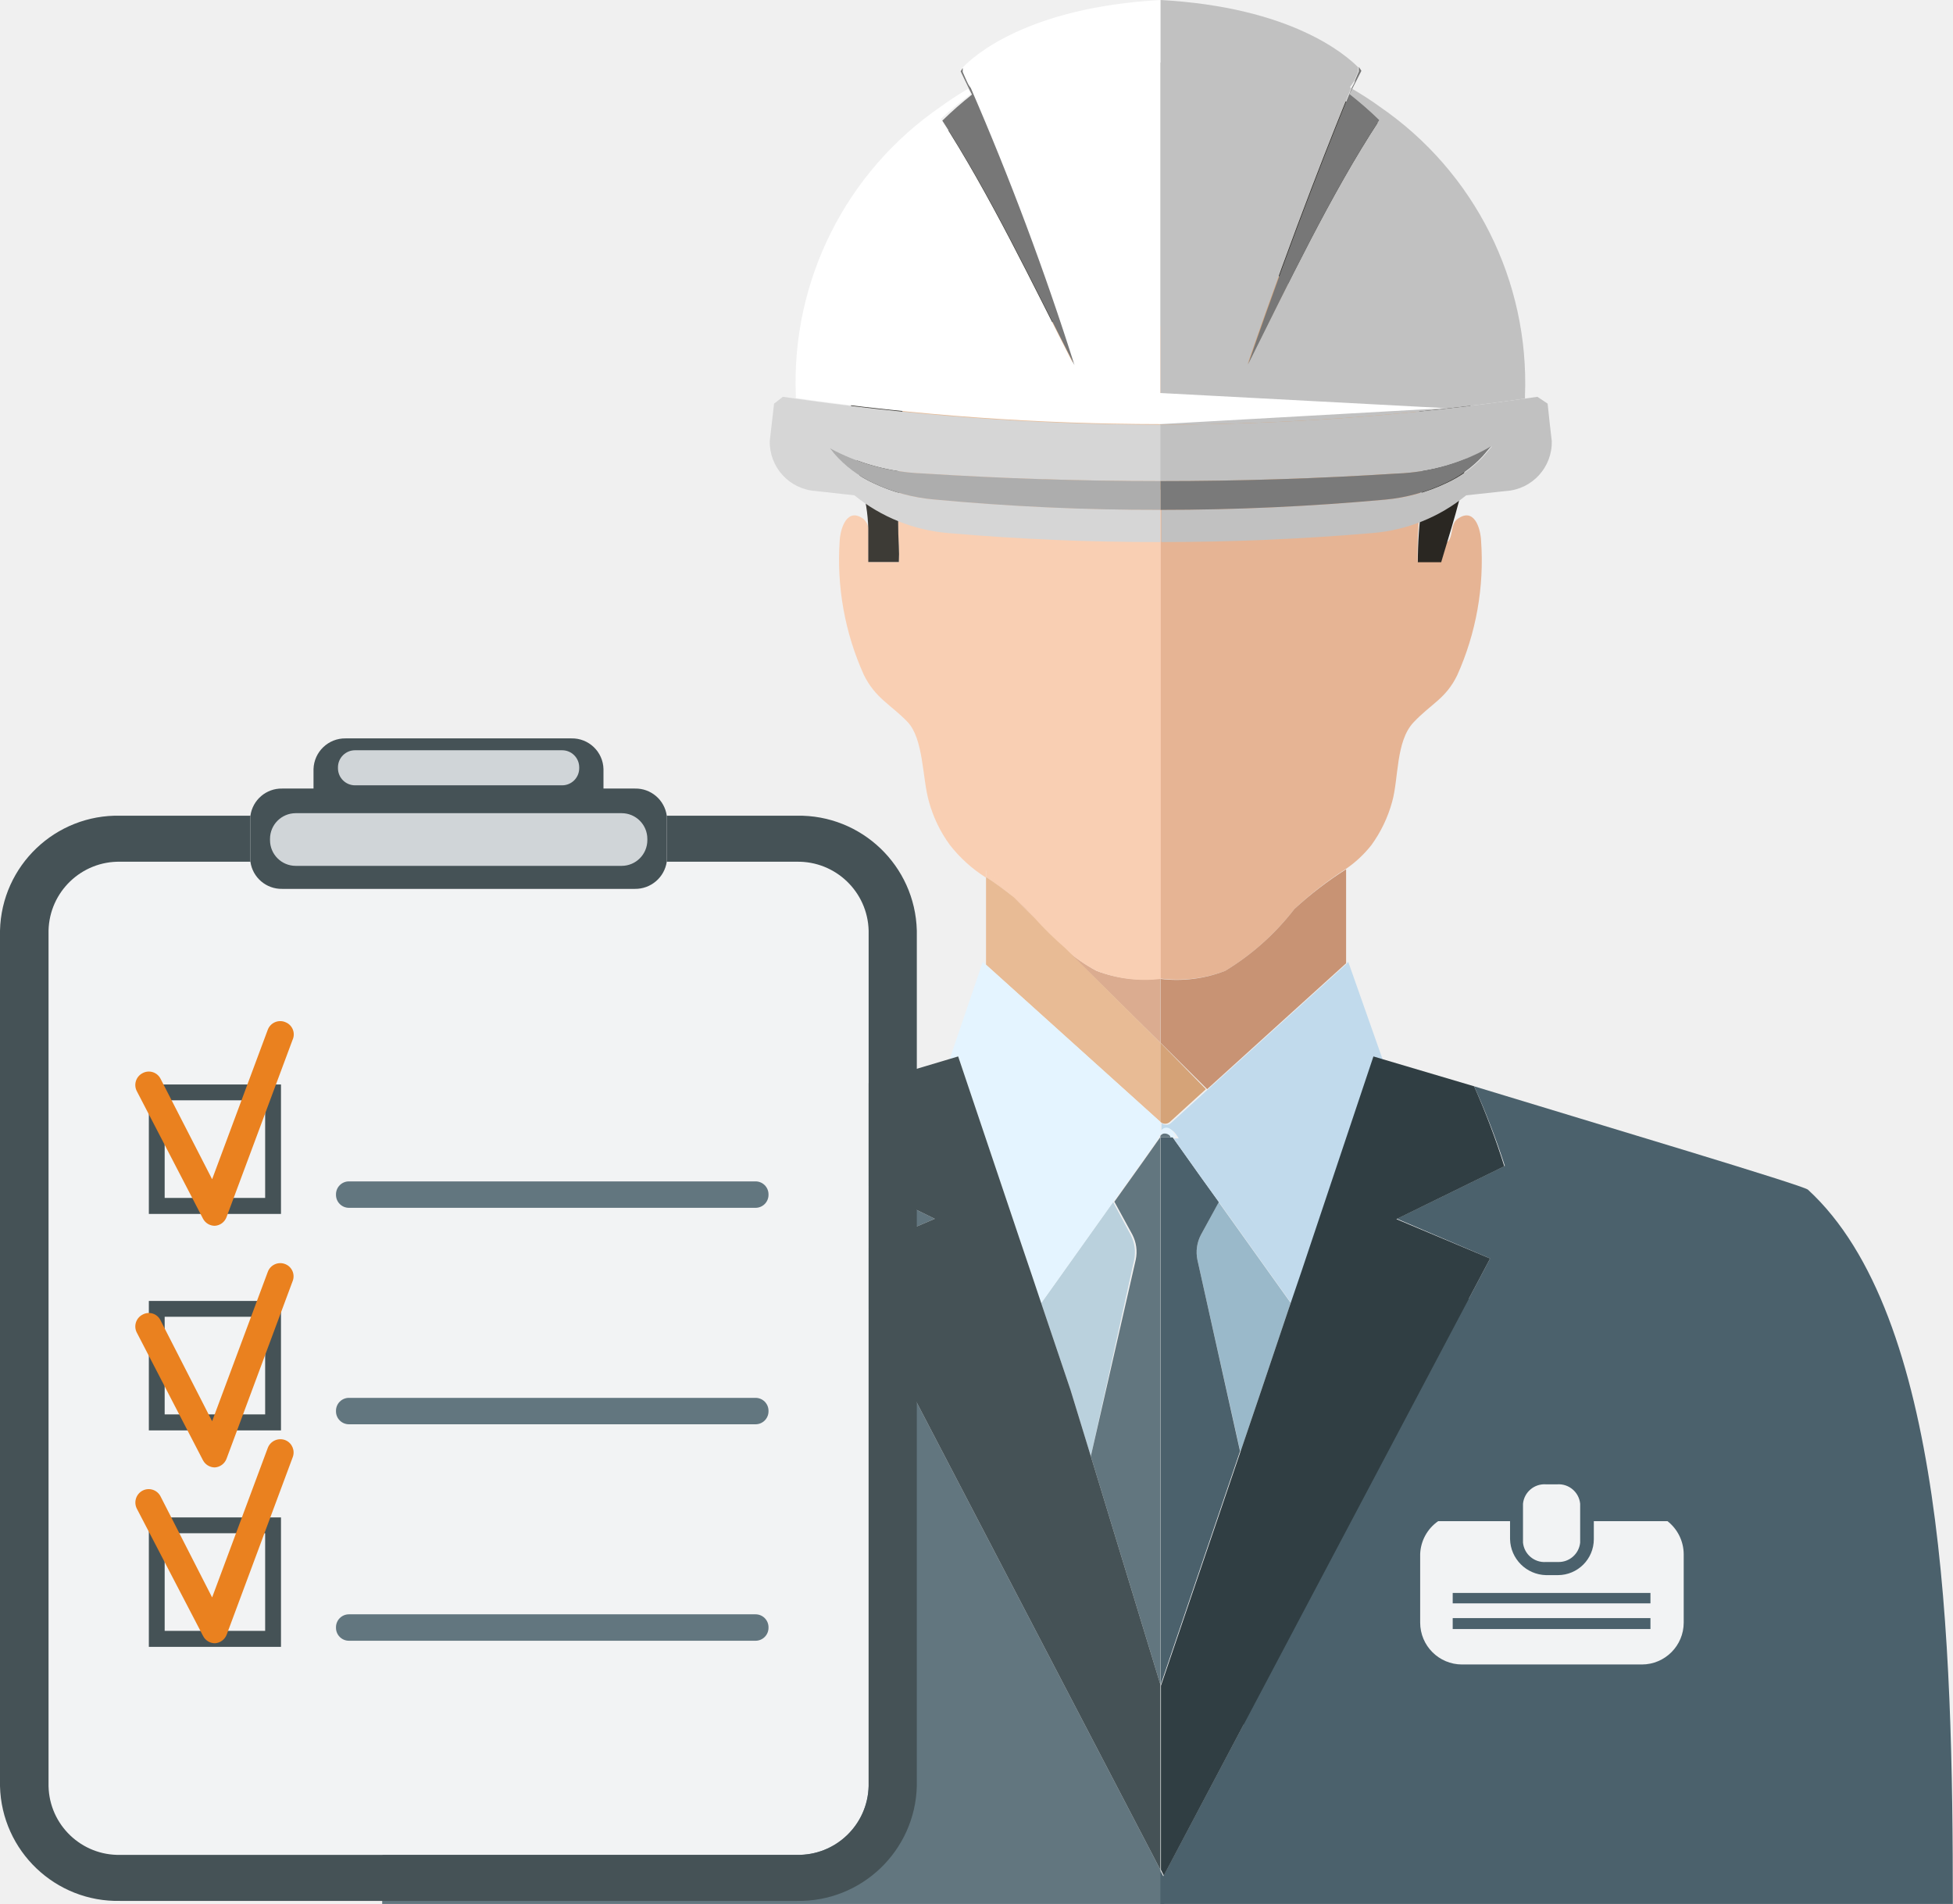
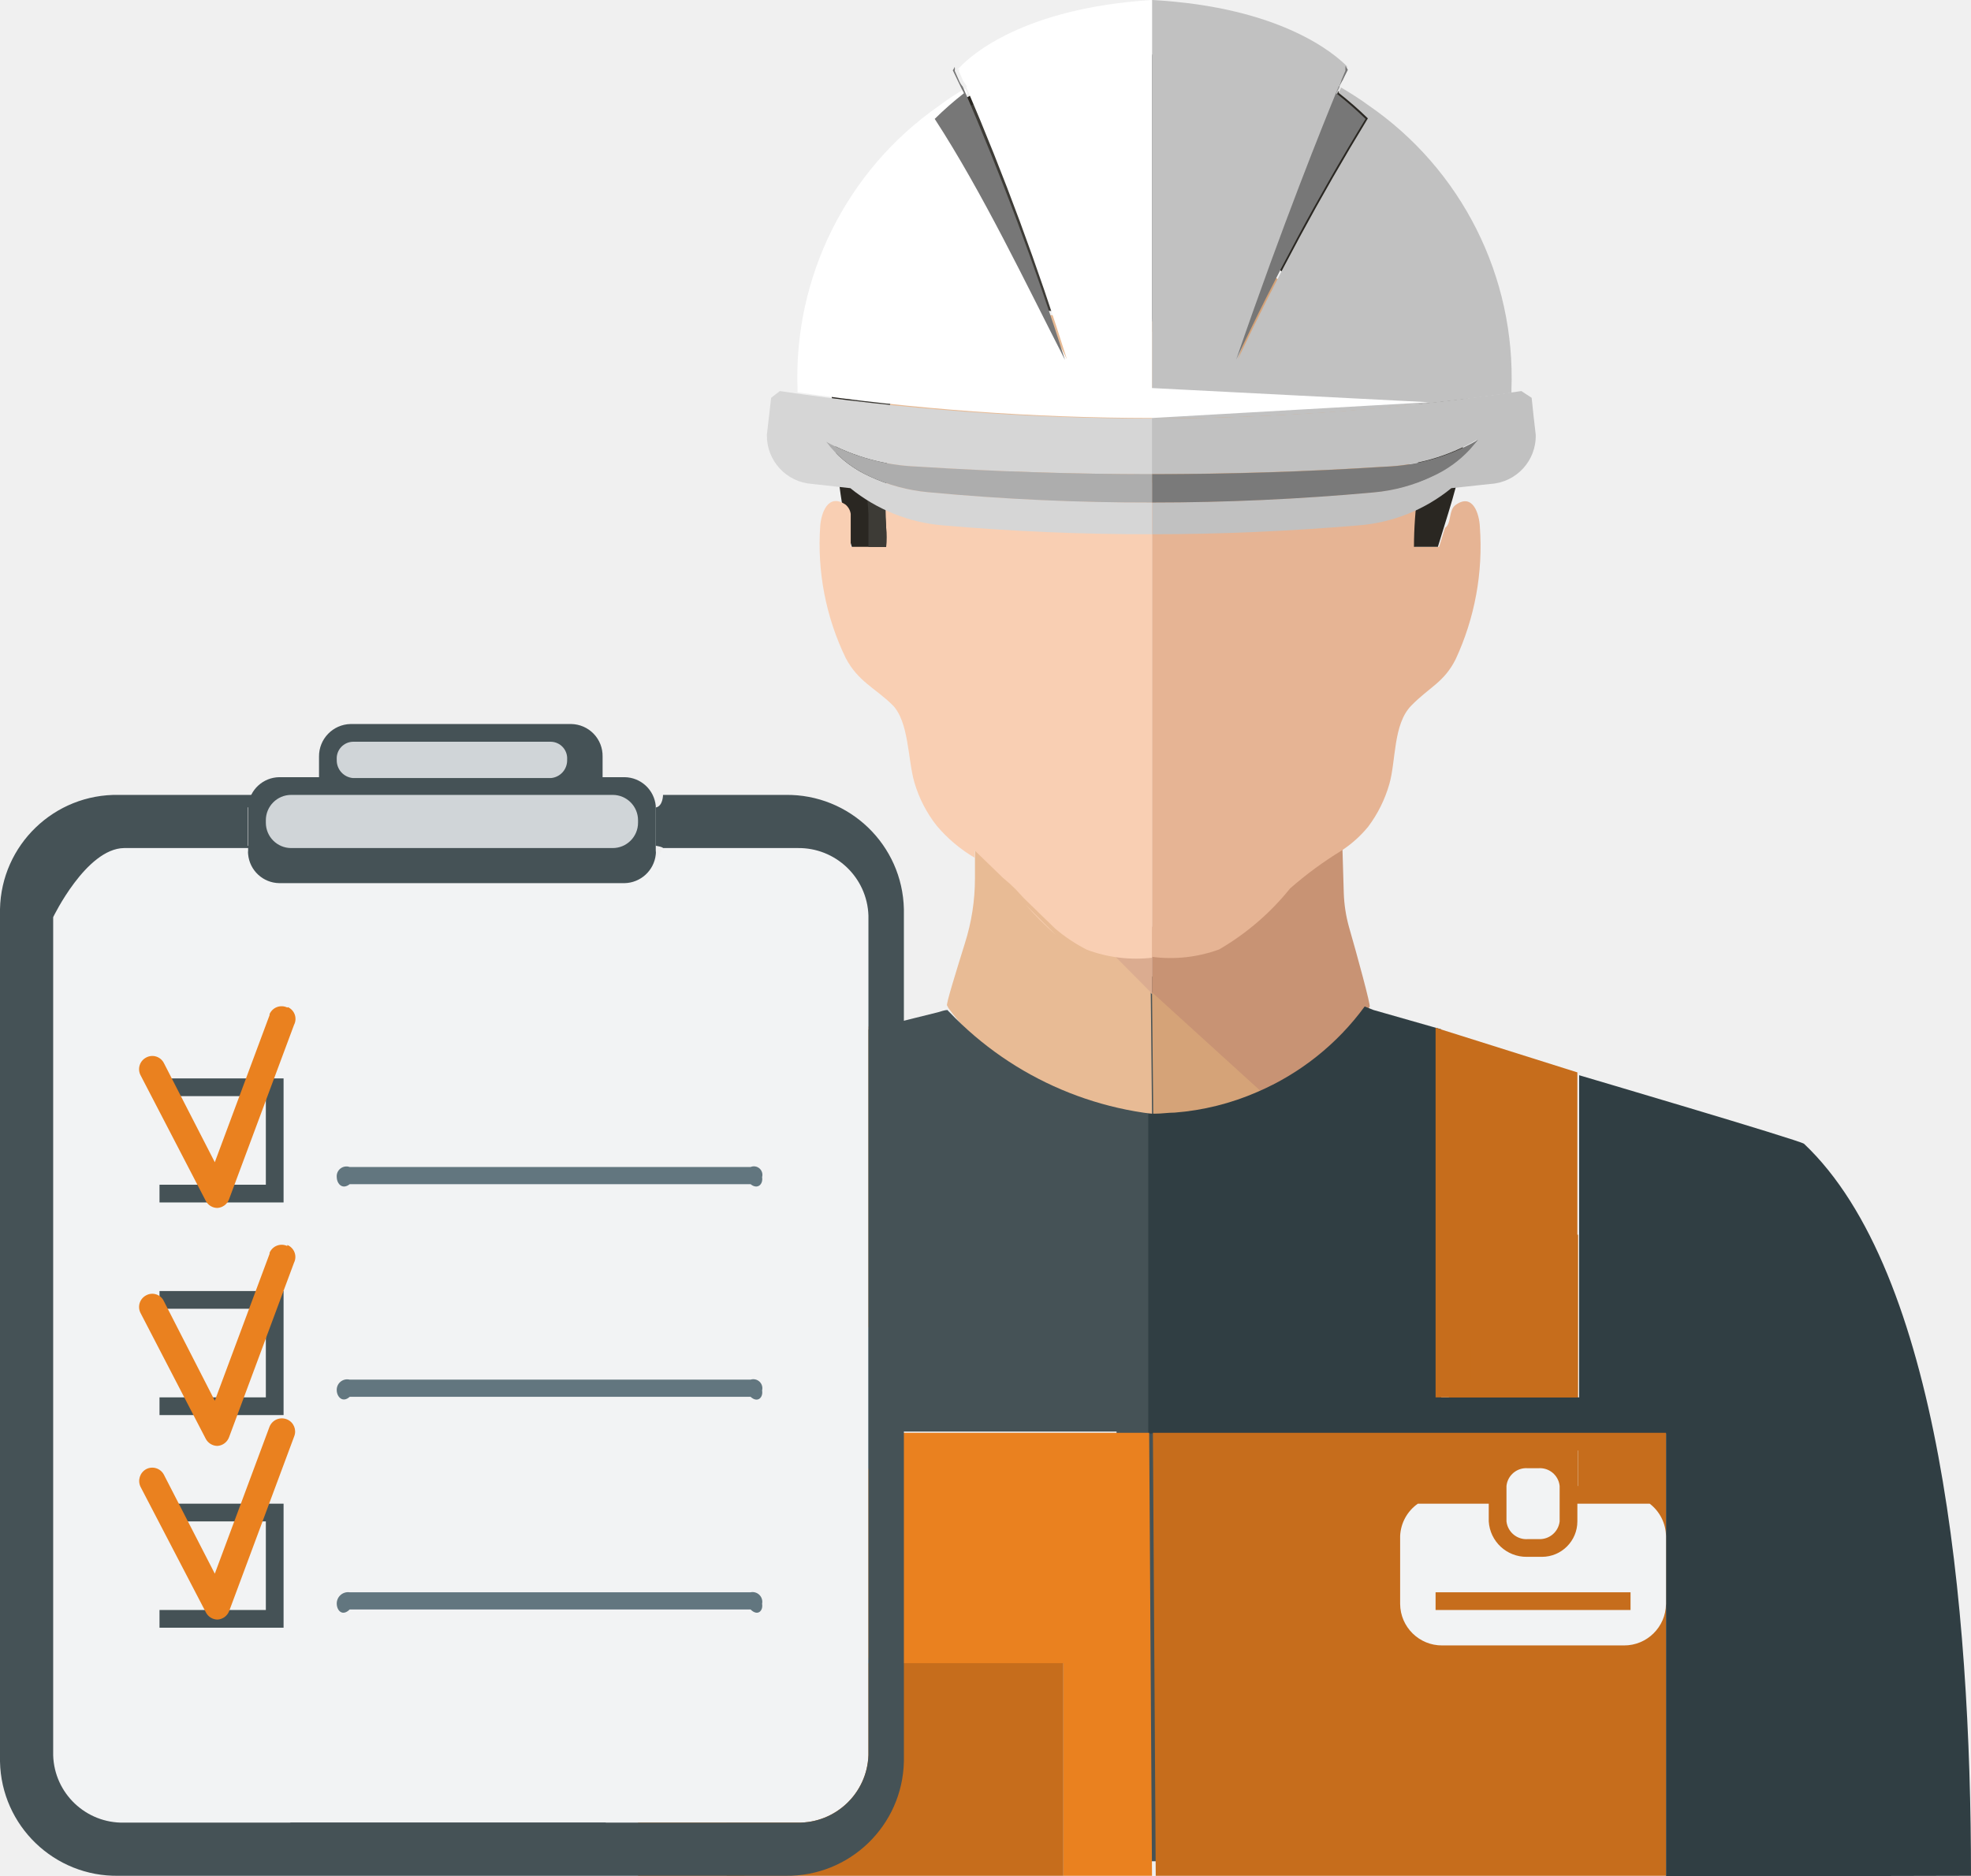
- <svg xmlns="http://www.w3.org/2000/svg" viewBox="0 0 108.64 105.9">
+ <svg xmlns="http://www.w3.org/2000/svg" viewBox="0 0 111.21 105.86">
  <defs>
-     <style>.cls-1{fill:#455256;}.cls-2{fill:#ea811f;}.cls-3{fill:#c66d1c;}.cls-4{fill:#dba18f;}.cls-5{fill:#dbac90;}.cls-6{fill:#f9cfb3;}.cls-7{fill:#e6b494;}.cls-8{fill:#e8bb95;}.cls-9{fill:#d5a378;}.cls-10{fill:#2a2722;}.cls-11{fill:#3d3b36;}.cls-12{fill:#c89374;}.cls-13{fill:#bad1dd;}.cls-14{fill:#9ab9ca;}.cls-15{fill:#4b616c;}.cls-16{fill:#62767f;}.cls-17{fill:#c1daec;}.cls-18{fill:#e4f4ff;}.cls-19{fill:#303e43;}.cls-20{fill:#ecbb1a;}.cls-21{fill:#c1c1c1;}.cls-22{fill:#d6d6d6;}.cls-23{fill:#7a7a7a;}.cls-24{fill:#fff;}.cls-25{fill:#adadad;}.cls-26{fill:#777;}.cls-27{fill:#f2f3f4;}.cls-28{fill:#d0d5d8;}</style>
+     <style>.cls-1{fill:#455256;}.cls-2{fill:#c66d1c;}.cls-3{fill:#dbac90;}.cls-4{fill:#e8bb95;}.cls-5{fill:#c89374;}.cls-6{fill:#d5a378;}.cls-7{fill:#303e43;}.cls-8{fill:#ea811f;}.cls-9{fill:#6d8794;}.cls-10{fill:#889da7;}.cls-11{fill:#2a2722;}.cls-12{fill:#f9cfb3;}.cls-13{fill:#e6b494;}.cls-14{fill:#3d3b36;}.cls-15{fill:#ecbb1a;}.cls-16{fill:#c1c1c1;}.cls-17{fill:#d6d6d6;}.cls-18{fill:#7a7a7a;}.cls-19{fill:#fff;}.cls-20{fill:#adadad;}.cls-21{fill:#777;}.cls-22{fill:#f2f3f4;}.cls-23{fill:#d0d5d8;}.cls-24{fill:#62767f;}</style>
  </defs>
  <g id="Capa_2" data-name="Capa 2">
    <g id="_1" data-name="1">
      <g id="_3" data-name="3">
-         <path class="cls-1" d="M95,68.37h0v0l-.08-.09a2.37,2.37,0,0,0-.34.1l-2.74.82v15.9H85.51v-14c-4.75,1.42-9.49,2.85-9.62,3-5.32,6.62-7.2,21.06-7.2,31.3H82.17V86.69h21.65V76h0V72.89h0A11.24,11.24,0,0,1,95,68.37Z" />
-         <path class="cls-2" d="M82.17,86.69h0v18.7h3.94V96H100v9.35h3.89l-.13-18.7ZM91.08,89H86.17V87.58h4.91Z" />
-         <path class="cls-2" d="M85.51,71.09v14h6.33V69.18l-1.27.38Zm5.57,13H86.17V82.69h4.91Z" />
-         <rect class="cls-1" x="86.17" y="87.58" width="4.92" height="1.41" />
-         <rect class="cls-1" x="86.17" y="82.69" width="4.92" height="1.41" />
-         <rect class="cls-3" x="85.51" y="96.04" width="14.5" height="9.35" />
-         <path class="cls-4" d="M56.41,49.92l1.13,1.13-.44-.49C56.88,50.33,56.65,50.13,56.41,49.92Z" />
-         <path class="cls-5" d="M61,54a8.94,8.94,0,0,1-1.72-1.2L64.55,58V54.42A7.4,7.4,0,0,1,61,54Z" />
-         <path class="cls-6" d="M54.85,48.78c.53.37,1.07.74,1.56,1.14l-1.56-1.55Z" />
-         <path class="cls-6" d="M59.26,52.77l-1.72-1.72A19.94,19.94,0,0,0,59.26,52.77Z" />
-         <path class="cls-7" d="M81.07,28.87c-.41.3-.21,1.05-.59,1.3l0,0-.32,1.07h-1.3A23.6,23.6,0,0,1,79,28.13c0-.56,0-1.11,0-1.67a93,93,0,0,1-14.52.78V54.42h0A7.49,7.49,0,0,0,68.15,54,14,14,0,0,0,72,50.56a20.38,20.38,0,0,1,2.84-2.21A6.42,6.42,0,0,0,76.29,47a7.41,7.41,0,0,0,1.15-2.4c.37-1.31.2-3.37,1.19-4.42s1.79-1.31,2.43-2.62a15.55,15.55,0,0,0,1.33-7.46C82.36,29.37,82,28.19,81.07,28.87Z" />
-         <path class="cls-6" d="M50,27.71a23.79,23.79,0,0,0,0,2.67,8,8,0,0,1,0,.88H48.31c0-.29,0-.55,0-.73,0-.41,0-.78,0-1.14a.88.88,0,0,0-.27-.52c-.91-.68-1.29.5-1.33,1.2a15.56,15.56,0,0,0,1.34,7.46c.64,1.31,1.53,1.68,2.43,2.62s.82,3.11,1.19,4.42A7.41,7.41,0,0,0,52.84,47a7.91,7.91,0,0,0,2,1.81v-.41l1.56,1.55h0c.24.21.47.41.69.64l.44.49h0l1.72,1.72h0A8.94,8.94,0,0,0,61,54a7.4,7.4,0,0,0,3.57.45V27.24C55.74,27,51.62,25,50,24,49.92,25.21,50.06,26.48,50,27.71Z" />
-         <path class="cls-8" d="M56.39,17.92A6.81,6.81,0,0,0,50,23.86V24c1.59,1,5.71,3,14.52,3.26v-9.1a8.28,8.28,0,0,1-1.16.09C61.06,18.22,58.72,17.74,56.39,17.92Z" />
-         <path class="cls-9" d="M72,16.05c-.36-.22-.88-.78-1.3-.89-.63-.16-.27-.11-.88.27-1.94,1.21-3.18,2.39-5.3,2.71v9.1a93,93,0,0,0,14.52-.78,21.41,21.41,0,0,0-.37-5C78.07,18.68,74.19,17.37,72,16.05Z" />
-         <path class="cls-10" d="M70.61,4.37c-.12,0-1.63.16-1.44.33C68.37,4,67,3.93,66,3.7a9.81,9.81,0,0,0-1.44-.22V18.14c2.12-.32,3.36-1.5,5.3-2.71.61-.38.25-.43.88-.27.42.11.94.67,1.3.89,2.16,1.32,6,2.63,6.67,5.42a21.41,21.41,0,0,1,.37,5c0,.56,0,1.11,0,1.67a23.6,23.6,0,0,0-.21,3.13h1.3l.32-1.07c.34-1.12.68-2.28.78-2.81a35.71,35.71,0,0,0,.55-5.28c.47-4.27.71-8.36-1.93-11.94C77,6.33,72.85,4.09,70.61,4.37Z" />
-         <path class="cls-11" d="M50.32,9.18c-4,3.67-3.42,8.39-3,12.92a27.72,27.72,0,0,0,.59,4.84,9.73,9.73,0,0,1,.39,2.45c0,.36,0,.73,0,1.14,0,.18,0,.44,0,.73H50a8,8,0,0,0,0-.88,23.79,23.79,0,0,1,0-2.67c.06-1.23-.08-2.5,0-3.73v-.12a6.81,6.81,0,0,1,6.36-5.94c2.33-.18,4.67.3,7,.31a8.28,8.28,0,0,0,1.16-.09V3.48C59.58,3.05,53.79,6,50.32,9.18Z" />
-         <path class="cls-8" d="M57.54,51.05l-1.13-1.13c-.49-.4-1-.77-1.56-1.14v4.88l9.7,8.74V58l-5.29-5.26A19.94,19.94,0,0,1,57.54,51.05Z" />
-         <path class="cls-9" d="M64.55,62.4l0,0a.39.39,0,0,0,.53,0l2-1.82L64.55,58Z" />
-         <path class="cls-12" d="M68.15,54a7.49,7.49,0,0,1-3.59.45h0V58l2.59,2.58,7.73-7V48.35A20.38,20.38,0,0,0,72,50.56,14,14,0,0,1,68.15,54Z" />
-         <path class="cls-13" d="M61.92,66.86l-4,5.62,1.63,4.83L60.68,81l2.41-10.92a2.09,2.09,0,0,0-.19-1.39Z" />
-         <path class="cls-14" d="M66.8,68.69a2.09,2.09,0,0,0-.19,1.39L69,80.76l1.17-3.45,1.52-4.52.1-.33-4-5.6Z" />
-         <path class="cls-15" d="M66.8,68.69l1-1.83-1-1.39-1.57-2.21h-.67V93.72l4.42-13L66.61,70.08A2.09,2.09,0,0,1,66.8,68.69Z" />
-         <path class="cls-16" d="M64.55,63.18l0,0,0,.06-.94,1.33-1.62,2.27,1,1.83a2.09,2.09,0,0,1,.19,1.39L60.68,81l3.87,12.7V63.26h.67l0-.06A.39.39,0,0,0,64.55,63.18Z" />
-         <path class="cls-16" d="M46.82,70,52,67.79l-6-2.94a45.75,45.75,0,0,1,1.71-4.43c-7.15,2.17-18.39,5.47-18.61,5.75-6.77,8.4-7.84,26.73-7.84,39.73h43.5L64.55,104Z" />
-         <path class="cls-15" d="M82,60.42a41,41,0,0,1,1.71,4.43l-6,2.94L82.89,70,64.71,104.36l-.16-.32v.64s0,.47,0,1.22h44.08c0-14.62-.46-32.76-8.06-39.73C100.31,65.93,89.11,62.59,82,60.42Z" />
-         <polygon class="cls-15" points="71.66 72.79 71.77 72.47 71.77 72.46 71.66 72.79" />
-         <path class="cls-17" d="M74.87,53.64l-7.73,7-2,1.82a.39.39,0,0,1-.53,0l0,0v.51a.74.74,0,0,1,.13-.12c.35-.23.65.15.83.47h-.29l1.57,2.21,1,1.39,4,5.6h0l.6-1.76,4-11.95.47.14L75,53.5Z" />
-         <path class="cls-18" d="M64.68,62.79a.74.74,0,0,0-.13.12V62.4l-9.7-8.74-.18-.16-1.84,5.4.47-.14L56.78,69.1l.61,1.8.53,1.58,4-5.62,1.62-2.27.94-1.33,0-.06,0,0a.39.39,0,0,1,.62,0l0,.06h.29C65.33,62.94,65,62.56,64.68,62.79Z" />
-         <path class="cls-1" d="M59.55,77.31l-1.63-4.83-.53-1.58-.61-1.8L53.3,58.76l-.47.14-5.09,1.52A46.77,46.77,0,0,0,46,64.85l6,2.94L46.82,70,64.55,104V93.7L60.68,81Z" />
-         <path class="cls-19" d="M82,60.42,76.87,58.9l-.47-.14-4,11.95-.6,1.76-.11.32-1.52,4.52L69,80.76l-4.42,13V104l.16.32L82.89,70l-5.21-2.19,6-2.94A41.81,41.81,0,0,0,82,60.42Z" />
-         <path class="cls-20" d="M75.71,4l0,0a2.28,2.28,0,0,0-.16-.19Z" />
-         <path class="cls-21" d="M76.76,5.94c-.49-.36-1-.68-1.54-1l-.15.29a20.5,20.5,0,0,1,1.66,1.45C74,10.83,71.57,16,69.39,20.28,72.06,12.53,74.3,7,75.16,4.9l-.07-.05.24-.34c.13-.33.22-.52.22-.52a2.25,2.25,0,0,1,0-.25c-.69-.69-3.7-3.34-11-3.74h0V23.62a144.4,144.4,0,0,0,20.28-1.45.66.66,0,0,0,0-.14A18.63,18.63,0,0,0,76.76,5.94Z" />
-         <path class="cls-21" d="M85.52,22.07a144,144,0,0,1-21,1.55v3.14q6.57,0,13.15-.42A11.26,11.26,0,0,0,83,24.82l-.46.54a6.55,6.55,0,0,1-2.11,1.52,9.81,9.81,0,0,1-3.33.91q-6.26.57-12.5.57v1.79q5.85,0,11.72-.5a9.44,9.44,0,0,0,5.24-2.1l2.22-.24a2.72,2.72,0,0,0,2.54-2.78c-.08-.69-.16-1.38-.23-2.08Z" />
-         <path class="cls-22" d="M43.06,22.45l-.24,2.08a2.73,2.73,0,0,0,2.55,2.78l2.16.24a9.49,9.49,0,0,0,5.22,2.1q5.89.51,11.8.5V28.36q-6.3,0-12.61-.58a9.8,9.8,0,0,1-3.33-.9,6.47,6.47,0,0,1-2.21-1.65,3.76,3.76,0,0,0-.25-.31,11.74,11.74,0,0,0,5.14,1.41c4.41.28,8.84.43,13.26.43V23.62a144,144,0,0,1-21-1.55Z" />
-         <path class="cls-23" d="M64.55,26.76v1.6q6.24,0,12.5-.57a9.81,9.81,0,0,0,3.33-.91,6.55,6.55,0,0,0,2.11-1.52l.46-.54a11.26,11.26,0,0,1-5.25,1.52Q71.13,26.76,64.55,26.76Z" />
-         <path class="cls-24" d="M64.55,0c-7.36.41-10.37,3.09-11,3.76a.85.85,0,0,1-.14.17l0,0a1.87,1.87,0,0,0,.11-.2,1.22,1.22,0,0,1,0,.23l.23.53.23.33-.06,0a159.86,159.86,0,0,1,5.77,15.39c-2.19-4.28-4.65-9.45-7.35-13.6A20.38,20.38,0,0,1,54,5.23l-.15-.29a17.48,17.48,0,0,0-1.53,1A18.58,18.58,0,0,0,44.27,22v.14a144.4,144.4,0,0,0,20.28,1.45l15.85-.89-15.85-.84Z" />
-         <path class="cls-25" d="M46.15,24.92a3.76,3.76,0,0,1,.25.31,6.47,6.47,0,0,0,2.21,1.65,9.8,9.8,0,0,0,3.33.9q6.3.59,12.61.58v-1.6c-4.42,0-8.85-.15-13.26-.43A11.74,11.74,0,0,1,46.15,24.92Z" />
-         <path class="cls-26" d="M53.78,4.52,53.55,4a1.22,1.22,0,0,0,0-.23,1.87,1.87,0,0,1-.11.2l0,0,.48,1,.15.29a20.38,20.38,0,0,0-1.65,1.45c2.7,4.15,5.16,9.32,7.35,13.6A159.86,159.86,0,0,0,54,4.89C53.88,4.75,53.83,4.63,53.78,4.52Z" />
-         <path class="cls-26" d="M75.22,4.94l.51-1,0,0-.14-.22a2.25,2.25,0,0,0,0,.25s-.09.19-.22.52c0,.11-.1.24-.17.39-.86,2.09-3.1,7.63-5.77,15.38C71.57,16,74,10.83,76.73,6.68a20.5,20.5,0,0,0-1.66-1.45Z" />
-         <path class="cls-27" d="M88.66,84.61v1a2,2,0,0,1-2,2H86a2.05,2.05,0,0,1-2-2v-1h-4A2.33,2.33,0,0,0,79,86.44v3.81a2.33,2.33,0,0,0,2.33,2.33h10a2.33,2.33,0,0,0,2.33-2.33V86.44a2.35,2.35,0,0,0-.9-1.83Zm3.15,6h-11V90h11Zm0-1.43h-11V88.6h11Z" />
-         <path class="cls-27" d="M86.62,82.56H86a1.2,1.2,0,0,0-1.28,1.08V85.8A1.2,1.2,0,0,0,86,86.88h.67A1.2,1.2,0,0,0,87.9,85.8V83.64A1.2,1.2,0,0,0,86.62,82.56Z" />
-         <path class="cls-27" d="M44.32,47.93H37.09a1.77,1.77,0,0,1-1.77,1.51H15.7a1.75,1.75,0,0,1-1.77-1.51H6.7a3.92,3.92,0,0,0-4,3.83V99.35a3.91,3.91,0,0,0,4,3.82H44.32a3.92,3.92,0,0,0,4-3.82V51.76A3.93,3.93,0,0,0,44.32,47.93Z" />
-         <path class="cls-1" d="M44.32,45.37H37.09a1.36,1.36,0,0,1,0,.2v2.16a1.23,1.23,0,0,1,0,.2h7.23a3.93,3.93,0,0,1,4,3.83V99.35a3.92,3.92,0,0,1-4,3.82H6.7a3.91,3.91,0,0,1-4-3.82V51.76a3.92,3.92,0,0,1,4-3.83h7.23a1.23,1.23,0,0,1,0-.2V45.57a1.36,1.36,0,0,1,0-.2H6.7A6.55,6.55,0,0,0,0,51.76V99.35a6.55,6.55,0,0,0,6.7,6.38H44.32A6.56,6.56,0,0,0,51,99.35V51.76A6.56,6.56,0,0,0,44.32,45.37Z" />
-         <path class="cls-1" d="M35.32,43.86H33.57V42.78a1.75,1.75,0,0,0-1.79-1.71H19.23a1.76,1.76,0,0,0-1.79,1.71v1.08H15.7a1.75,1.75,0,0,0-1.77,1.51,1.36,1.36,0,0,0,0,.2v2.16a1.23,1.23,0,0,0,0,.2,1.75,1.75,0,0,0,1.77,1.51H35.32a1.77,1.77,0,0,0,1.77-1.51,1.23,1.23,0,0,0,0-.2V45.57a1.36,1.36,0,0,0,0-.2A1.75,1.75,0,0,0,35.32,43.86Z" />
-         <rect class="cls-28" x="15.02" y="45.23" width="20.99" height="2.93" rx="1.43" />
-         <rect class="cls-28" x="18.8" y="41.73" width="13.42" height="1.95" rx="0.95" />
-         <rect class="cls-16" x="18.69" y="65.71" width="24.06" height="1.47" rx="0.72" />
-         <path class="cls-1" d="M8.28,67.52h7.35v-7.2H8.28Zm.88-6.32h5.59v5.43H9.16Z" />
-         <rect class="cls-16" x="18.69" y="77.75" width="24.06" height="1.47" rx="0.72" />
-         <path class="cls-1" d="M8.28,79.56h7.35v-7.2H8.28Zm.88-6.32h5.59v5.43H9.16Z" />
-         <rect class="cls-16" x="18.69" y="89.79" width="24.06" height="1.47" rx="0.72" />
-         <path class="cls-1" d="M8.28,91.6h7.35V84.4H8.28Zm.88-6.32h5.59v5.43H9.16Z" />
-         <path class="cls-2" d="M15.89,80.11a.75.75,0,0,0-1,.44l-3.09,8.3L8.93,83.23a.74.74,0,0,0-1-.32.75.75,0,0,0-.32,1L11.3,91a.74.74,0,0,0,.66.4h0a.75.75,0,0,0,.65-.48l3.67-9.86A.74.74,0,0,0,15.89,80.11Z" />
-         <path class="cls-2" d="M15.89,70.32a.74.74,0,0,0-1,.44l-3.09,8.29L8.93,73.44a.72.72,0,0,0-1-.32.74.74,0,0,0-.32,1l3.68,7.1a.75.75,0,0,0,.66.4h0a.75.75,0,0,0,.65-.48l3.67-9.86A.73.73,0,0,0,15.89,70.32Z" />
-         <path class="cls-2" d="M15.89,56.86a.74.74,0,0,0-1,.43l-3.09,8.3L8.93,60a.73.73,0,0,0-1-.31.74.74,0,0,0-.32,1l3.68,7.09a.74.74,0,0,0,.66.4h0a.74.74,0,0,0,.65-.48l3.67-9.85A.73.73,0,0,0,15.89,56.86Z" />
+         <rect class="cls-1" x="63" y="55.11" width="4.07" height="49.93" />
+         <rect class="cls-2" x="81.75" y="69.68" width="7.29" height="16.39" />
+         <path class="cls-3" d="M61.3,51.9a9.56,9.56,0,0,1-1.78-1.24L65,56.11V52.36A7.56,7.56,0,0,1,61.3,51.9Z" />
+         <path class="cls-4" d="M64.93,62.86H65L64.93,56l-5.41-5.45h0a19.72,19.72,0,0,1-1.76-1.78L56.6,47.59h0c-.5-.42-1.05-.8-1.59-1.18v3.16a12.07,12.07,0,0,1-.57,3.67c-.48,1.55-1.1,3.53-1,3.51l.08.15A14.58,14.58,0,0,0,64.93,62.86Z" />
+         <path class="cls-1" d="M34.18,80.79h31l1.1-13.62h0V63h1.13a19,19,0,0,1-13.84-5.88h0a.6.6,0,0,1-.11-.12c-.15,0-.34.07-.55.13l-4.31,1.07V78.81h-10V60.13c-6.28,1.88-12.55,3.77-12.73,4-7,8.77-9.52,27.9-9.52,41.47H34.18V80.79Z" />
+         <path class="cls-5" d="M68.73,51.9a3.64,3.64,0,0,1-.82.3l-.3,0a6.37,6.37,0,0,1-.63.1l-.41,0-.58,0h-.5l-.49,0h0v3.75l6.19,5.64a14.76,14.76,0,0,0,6.09-4.87v0c.09,0-.73-3-1.17-4.52a8.17,8.17,0,0,1-.29-1.9l-.13-4.37a20.56,20.56,0,0,0-2.94,2.3A14.53,14.53,0,0,1,68.73,51.9Z" />
+         <path class="cls-6" d="M65.07,62.86h.36c.36,0,.73,0,1.09-.06h0a14.51,14.51,0,0,0,4.67-1.17h0L65,56Z" />
+         <path class="cls-7" d="M111.21,105.86c0-15.28-1.77-34.08-9.42-41.31-.21-.19-12.69-3.87-12.69-3.87V78.86H81.32V58.09L77.5,57,77,56.8h0a14.68,14.68,0,0,1-6.07,4.83h0a14.45,14.45,0,0,1-4.65,1.16h0c-.36,0-.73.06-1.09.06h-.4V67h0l0,13.9H94v25Z" />
+         <path class="cls-8" d="M36,80.86h0v25h6v-12H60v12h5l-.16-25Zm12,3H42v-2h6Z" />
+         <path class="cls-2" d="M65.05,80.86h0l.16,25H94v-25H65.05Zm18,1h6v2H83Z" />
+         <path class="cls-8" d="M49,78.86V57.93l-1.61.5c-1.93.62-4.16,1.31-6.39,2V78.86Zm-7-3h6v2H42Z" />
+         <path class="cls-2" d="M89,78.86V60.52l-6.63-2.09L81,58V78.86Zm-6-3h6v2H83Z" />
+         <path class="cls-9" d="M47.47,102.86h3.06L47.48,84.44a7,7,0,0,0,2.73-6.75A7.11,7.11,0,0,0,46.94,73l.85,5.17-3.85,3.39Z" />
+         <path class="cls-10" d="M41.15,85.49,44,102.86h3.45L43.94,81.52l-.17.15-5-2.06L38,74.45A7.08,7.08,0,0,0,36.38,80,7,7,0,0,0,41.15,85.49Z" />
+         <rect class="cls-2" x="41" y="93.86" width="19" height="12" />
+         <g id="_1-2" data-name=" 1">
+           <g id="_3-2" data-name=" 3">
+             <path class="cls-11" d="M49.22,10.32c-3,4-2.7,8.48-2.17,13.2a37.93,37.93,0,0,0,.62,5.83c.11.59.49,1.87.87,3.11l.36,1.18h1.47a26.82,26.82,0,0,0-.24-3.46V28.34a23.33,23.33,0,0,1,.42-5.53c.75-3.08,5.07-4.53,7.5-6,.4-.24,1-.86,1.46-1,.71-.18.3-.13,1,.29,2.18,1.34,3.58,2.65,6,3V2.92a13,13,0,0,0-1.62.25c-1.12.25-2.66.33-3.56,1.1.21-.19-1.49-.36-1.62-.36C57.14,3.6,52.47,6.07,49.22,10.32Z" />
+             <path class="cls-12" d="M59.58,52.77l-1.72-1.72A19.94,19.94,0,0,0,59.58,52.77Z" />
+             <path class="cls-13" d="M82.14,28.49c-.43.3-.22,1.05-.61,1.3h0l-.33,1.07H79.86a23.06,23.06,0,0,1,.2-3.62l-1-1A98.53,98.53,0,0,1,65,26.86V54h0a8,8,0,0,0,3.79-.42,14.46,14.46,0,0,0,4-3.44A21,21,0,0,1,75.7,48a6.68,6.68,0,0,0,1.5-1.35,7.39,7.39,0,0,0,1.19-2.4c.38-1.31.21-3.37,1.23-4.42s1.85-1.31,2.51-2.62a15.12,15.12,0,0,0,1.37-7.46C83.47,29,83.1,27.81,82.14,28.49Z" />
+             <path class="cls-12" d="M50,27.43a16.61,16.61,0,0,0,0,2.34,7.93,7.93,0,0,1,0,1.09H48V29a.83.83,0,0,0-.29-.52c-1-.68-1.38.5-1.43,1.2a14.74,14.74,0,0,0,1.44,7.46c.69,1.31,1.64,1.68,2.61,2.62s.88,3.11,1.27,4.42a7.23,7.23,0,0,0,1.26,2.43A8.33,8.33,0,0,0,55,48.41V48l1.6,1.55h0a8.72,8.72,0,0,1,.71.64l.45.49h0l1.77,1.72h0a9.1,9.1,0,0,0,1.8,1.2,7.91,7.91,0,0,0,3.67.45V26.84c-9.08-.24-13.31-2.24-15-3.24C49.94,24.85,50.1,26.17,50,27.43Z" />
+             <path class="cls-4" d="M56.6,17.77A7,7,0,0,0,50,23.9v.15c1.64,1,5.9,3.1,15,3.37V18a8.08,8.08,0,0,1-1.2.09C61.43,18.08,59,17.58,56.6,17.77Z" />
+             <path class="cls-6" d="M72.48,16.05c-.36-.22-.88-.78-1.3-.89-.63-.16-.27-.11-.88.27-1.94,1.21-3.18,2.39-5.3,2.71v9.1a92.75,92.75,0,0,0,14.52-.78,21.49,21.49,0,0,0-.37-5C78.55,18.68,74.67,17.37,72.48,16.05Z" />
+             <path class="cls-11" d="M71.25,4c-.12,0-1.68.16-1.49.33-.82-.7-2.24-.77-3.27-1A9.4,9.4,0,0,0,65,3.07V17.73c2.19-.32,3.47-1.5,5.48-2.71.63-.38.25-.43.9-.27a6.71,6.71,0,0,1,1.35.89c2.23,1.32,6.2,2.63,6.89,5.42a20.43,20.43,0,0,1,.38,5v1.67a23.29,23.29,0,0,0-.22,3.13h1.35l.33-1.07c.35-1.12.7-2.28.8-2.81a33.56,33.56,0,0,0,.57-5.28c.49-4.27.73-8.36-2-11.94C77.85,5.92,73.56,3.68,71.25,4Z" />
+             <path class="cls-14" d="M51,8.78c-3.94,3.67-3.37,8.39-3,12.92a29.34,29.34,0,0,0,.58,4.84A9.64,9.64,0,0,1,49,29v1.87h1a7.93,7.93,0,0,0,0-1.09,16.61,16.61,0,0,1,0-2.34c.08-1.27-.08-2.58,0-3.85v-.12a6.93,6.93,0,0,1,6.56-5.94c2.41-.18,4.83.3,7.23.31q.6,0,1.2-.09V3.08C60.13,2.65,54.42,5.6,51,8.78Z" />
+             <path class="cls-15" d="M76,4h0a1.46,1.46,0,0,0-.16-.19Z" />
+             <path class="cls-16" d="M77.21,5.94c-.49-.36-1-.68-1.54-1l-.15.29a20.75,20.75,0,0,1,1.66,1.45,146,146,0,0,0-7.34,13.6C72.51,12.53,74.75,7,75.61,4.9l-.07-.05.24-.34C75.91,4.18,76,4,76,4V3.74C75.31,3.05,72.3.4,65,0h0V23.62a144.83,144.83,0,0,0,20.28-1.45V22A18.65,18.65,0,0,0,77.21,5.94Z" />
+             <path class="cls-16" d="M85.84,22.07A146.34,146.34,0,0,1,64,23.62v3.14c5.22,0,9.6-.14,14-.42a11.22,11.22,0,0,0,5.33-1.52l-.46.54a6.51,6.51,0,0,1-2.11,1.52,9.65,9.65,0,0,1-3.33.91c-4.17.38-8.34.57-12.42.57v1.79c3.82,0,7.73-.17,11.64-.5a9.43,9.43,0,0,0,5.24-2.1l2.22-.24a2.71,2.71,0,0,0,2.54-2.78c-.08-.69-.16-1.38-.23-2.08Z" />
+             <path class="cls-17" d="M43.51,22.45l-.24,2.08a2.73,2.73,0,0,0,2.55,2.78l2.16.24a9.54,9.54,0,0,0,5.22,2.1q5.89.51,11.8.5V28.36q-6.3,0-12.61-.58a9.93,9.93,0,0,1-3.33-.9,6.41,6.41,0,0,1-2.21-1.65,3.76,3.76,0,0,0-.25-.31,11.7,11.7,0,0,0,5.14,1.41c4.41.28,8.84.43,13.26.43V23.62a143.26,143.26,0,0,1-21-1.55Z" />
+             <path class="cls-18" d="M65,26.76v1.6q6.24,0,12.5-.57a9.65,9.65,0,0,0,3.33-.91,6.51,6.51,0,0,0,2.11-1.52l.46-.54a11.29,11.29,0,0,1-5.25,1.52Q71.58,26.76,65,26.76Z" />
+             <path class="cls-19" d="M65,0C57.74.45,54.77,3.13,54.15,3.8A.75.75,0,0,1,54,4h0a2,2,0,0,0,.11-.2.88.88,0,0,1,0,.23l.23.53.23.33h-.06a162.92,162.92,0,0,1,5.69,15.39C58.05,16,55.62,10.8,53,6.65A19.62,19.62,0,0,1,54.6,5.27L54.45,5a15.18,15.18,0,0,0-1.51,1A18.67,18.67,0,0,0,45,22v.14a140.89,140.89,0,0,0,20,1.45l15.63-.89L65,21.9Z" />
+             <path class="cls-20" d="M46.6,24.92a3.76,3.76,0,0,1,.25.31,6.41,6.41,0,0,0,2.21,1.65,9.93,9.93,0,0,0,3.33.9q6.3.59,12.61.58v-1.6c-4.42,0-8.85-.15-13.26-.43A11.7,11.7,0,0,1,46.6,24.92Z" />
+             <path class="cls-21" d="M54.1,4.52,53.87,4a.89.89,0,0,0,0-.23,1.28,1.28,0,0,1-.11.2h0l.48,1,.15.29a19,19,0,0,0-1.65,1.45c2.7,4.15,5.16,9.32,7.35,13.6A159.61,159.61,0,0,0,54.32,4.89,1.37,1.37,0,0,1,54.1,4.52Z" />
+             <path class="cls-21" d="M75.54,4.94l.51-1h0l-.14-.22V4s-.09.19-.22.52a1.25,1.25,0,0,1-.17.39c-.86,2.09-3.1,7.63-5.77,15.38a138.68,138.68,0,0,1,7.3-13.58,20.75,20.75,0,0,0-1.66-1.45Z" />
+             <path class="cls-22" d="M89,84.86v1a2,2,0,0,1-2,2h-.85a2.13,2.13,0,0,1-2.15-2v-1H80a2.35,2.35,0,0,0-1,1.83v3.83a2.36,2.36,0,0,0,2.38,2.34H91.62A2.36,2.36,0,0,0,94,90.52h0V86.69a2.34,2.34,0,0,0-.92-1.83Zm3,6H81v-1H92Zm0-2H81v1H92Z" />
+             <path class="cls-22" d="M86.79,82.86h-.58a1.12,1.12,0,0,0-1.21,1v2a1.13,1.13,0,0,0,1.21,1h.63a1.13,1.13,0,0,0,1.16-1v-2A1.12,1.12,0,0,0,86.79,82.86Z" />
+             <path class="cls-22" d="M45,47.86H37.41a5.84,5.84,0,0,1-1.77,2H16a5.64,5.64,0,0,1-1.77-2H7a3.92,3.92,0,0,0-4,3.81V99.05a3.92,3.92,0,0,0,4,3.81H45a3.94,3.94,0,0,0,4-3.81V51.67A3.94,3.94,0,0,0,45,47.86Z" />
+             <path class="cls-1" d="M44.32,44.86H37.41s0,.64-.41.71v2.16c.42.07.41.13.41.13H45a3.94,3.94,0,0,1,4,3.81V99.05a3.94,3.94,0,0,1-4,3.81H7a3.92,3.92,0,0,1-4-3.8H3V51.76s1.86-3.87,4-3.9h7.23s0-.06-.25-.13V45.57c.25-.07.25-.71.25-.71H6.7A6.58,6.58,0,0,0,0,51.31v48.1a6.58,6.58,0,0,0,6.7,6.45H44.32A6.59,6.59,0,0,0,51,99.41V51.31A6.59,6.59,0,0,0,44.32,44.86Z" />
+             <path class="cls-1" d="M35.24,43.86H34V42.7a1.8,1.8,0,0,0-1.77-1.84H19.78A1.82,1.82,0,0,0,18,42.7v1.16H15.76A1.79,1.79,0,0,0,14,45.48V48a.74.74,0,0,0,0,.21,1.79,1.79,0,0,0,1.76,1.63H35.24A1.81,1.81,0,0,0,37,48.23.74.74,0,0,0,37,48V45.48A1.79,1.79,0,0,0,35.24,43.86Z" />
+             <rect class="cls-23" x="15" y="44.86" width="21" height="3" rx="1.43" />
+             <path class="cls-23" d="M19.92,41.86H31.08a.94.94,0,0,1,.92,1v.05a1,1,0,0,1-.92,1H19.92a1,1,0,0,1-.92-1v-.05A.94.94,0,0,1,19.92,41.86Z" />
+             <path class="cls-24" d="M19.73,65.86H42.35a.48.48,0,0,1,.65.57v0c.07.4-.25.72-.65.4H19.73c-.4.32-.72,0-.73-.4v0A.55.55,0,0,1,19.73,65.86Z" />
+             <path class="cls-1" d="M9,67.86h7v-7H9Zm0-6h6v5H9Z" />
+             <path class="cls-24" d="M19.73,77.86H42.35a.51.51,0,0,1,.65.61v0c.07.4-.25.72-.65.36H19.73c-.4.36-.72,0-.73-.36v0A.59.59,0,0,1,19.73,77.86Z" />
+             <path class="cls-1" d="M9,79.86h7v-7H9Zm0-6h6v5H9Z" />
+             <path class="cls-24" d="M19.73,89.86H42.35a.55.55,0,0,1,.65.65v0c.07.4-.25.72-.65.32H19.73c-.4.4-.72.08-.73-.32v0A.64.64,0,0,1,19.73,89.86Z" />
+             <path class="cls-1" d="M9,91.86h7v-7H9Zm0-6h6v5H9Z" />
+             <path class="cls-8" d="M16.21,80.11a.75.75,0,0,0-1,.4s0,0,0,0l-3.09,8.3L9.25,83.23a.74.74,0,0,0-1-.32h0a.76.76,0,0,0-.32,1L11.62,91a.74.74,0,0,0,.66.4h0a.75.75,0,0,0,.65-.48l3.67-9.86A.74.74,0,0,0,16.21,80.11Z" />
+             <path class="cls-8" d="M16.21,70.32a.74.74,0,0,0-1,.38.14.14,0,0,1,0,.06l-3.09,8.29L9.25,73.44a.72.72,0,0,0-1-.34l0,0a.74.74,0,0,0-.32,1h0l3.68,7.1a.75.75,0,0,0,.66.4h0a.75.75,0,0,0,.65-.48l3.67-9.86a.73.73,0,0,0-.38-1Z" />
+             <path class="cls-8" d="M16.21,56.86a.74.74,0,0,0-1,.37s0,0,0,.06l-3.09,8.3L9.25,60a.73.73,0,0,0-1-.32h0a.74.74,0,0,0-.32,1h0l3.68,7.09a.74.74,0,0,0,.66.4h0a.75.75,0,0,0,.65-.48l3.67-9.85a.73.73,0,0,0-.34-1Z" />
+           </g>
+         </g>
      </g>
    </g>
  </g>
</svg>
